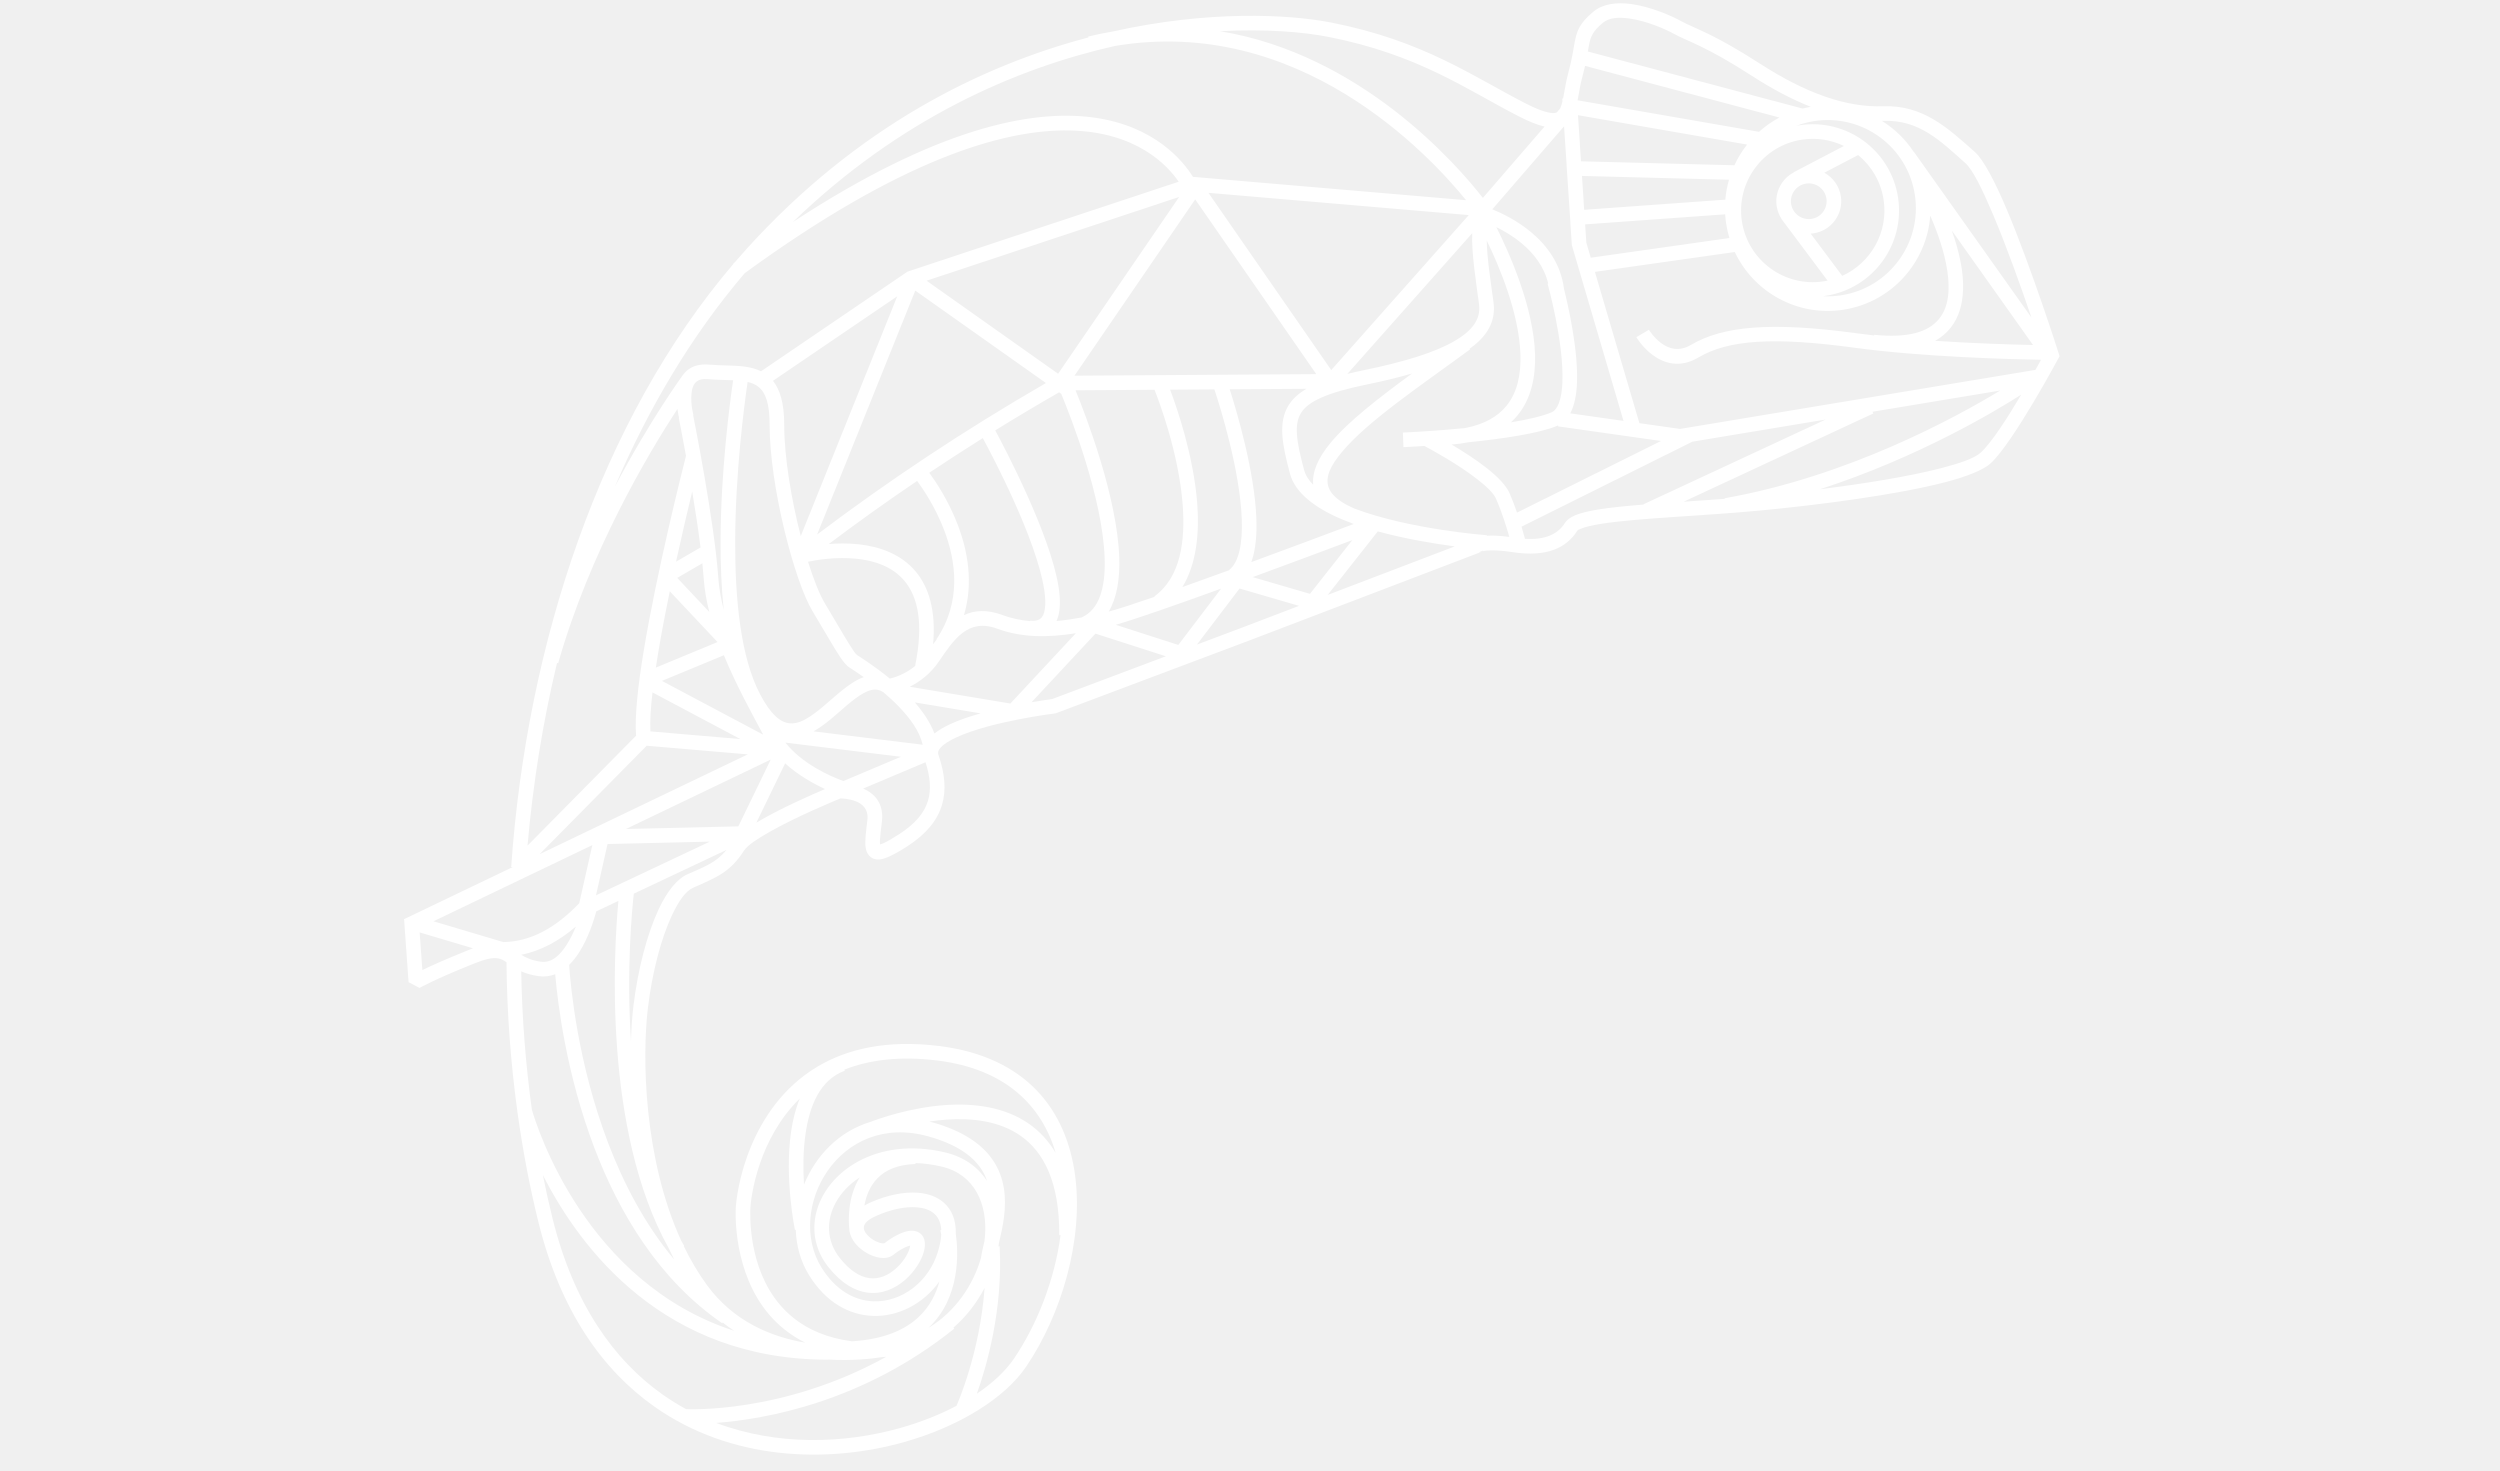
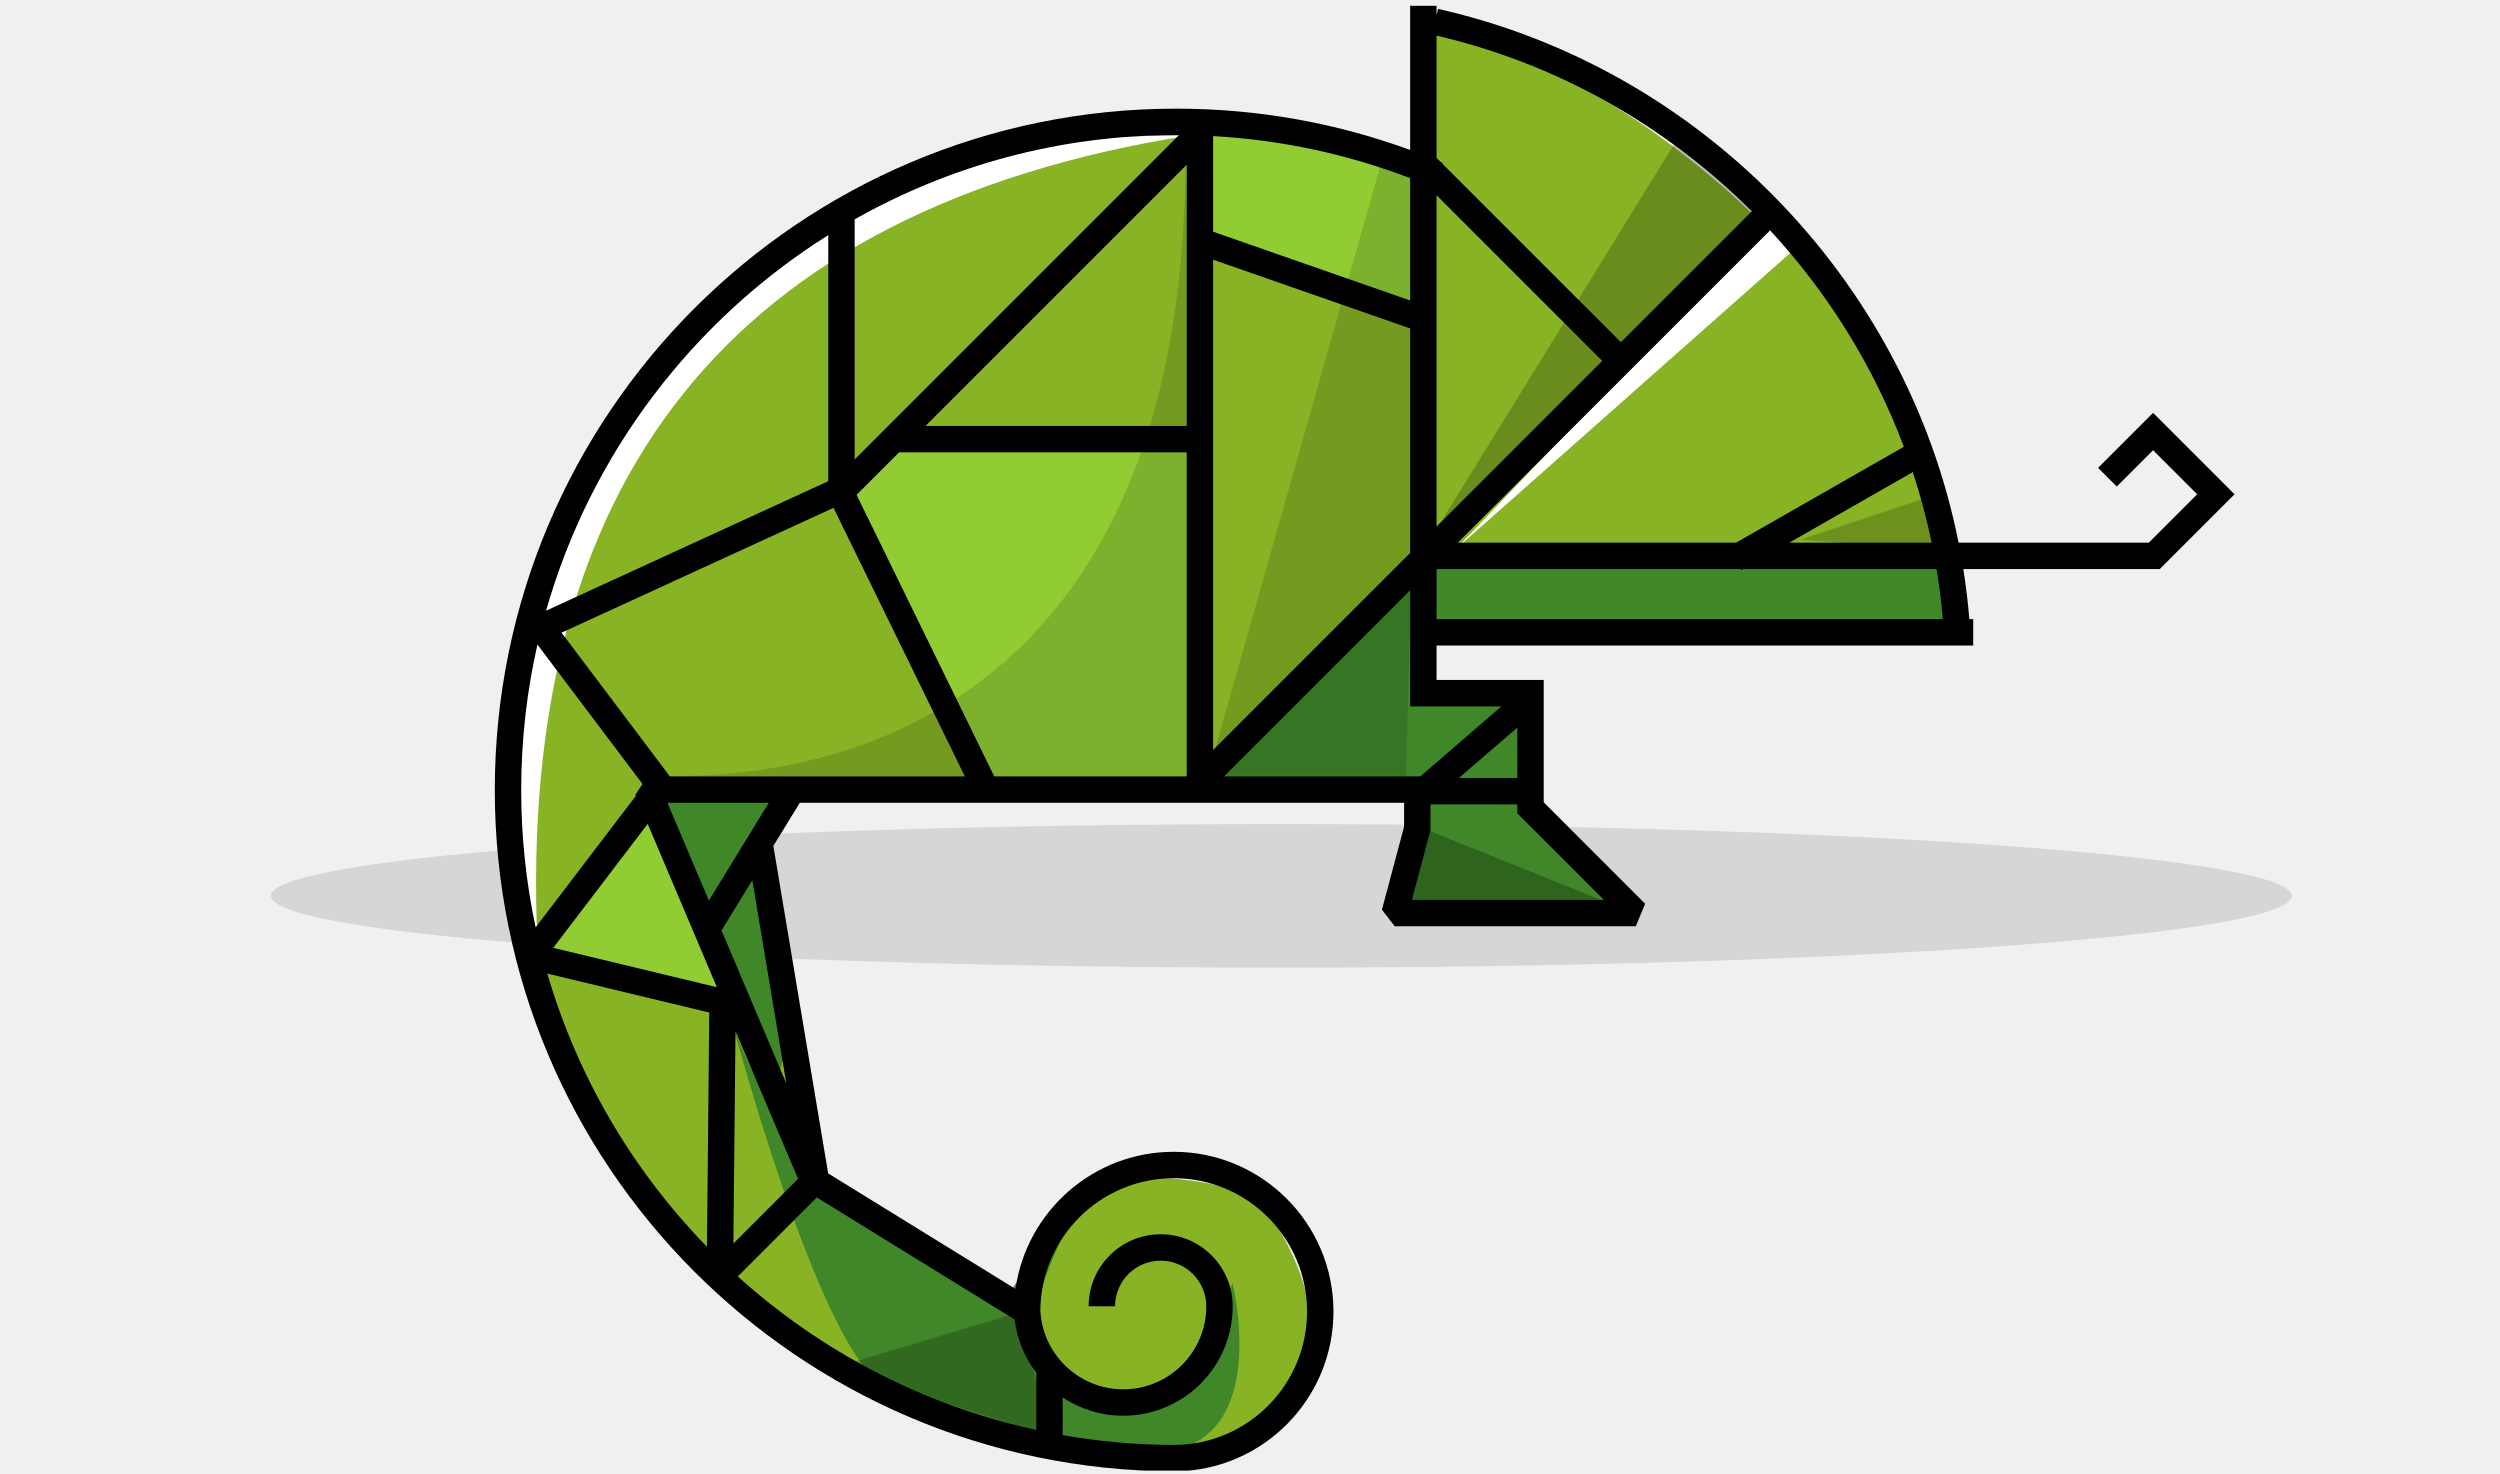
- <svg xmlns="http://www.w3.org/2000/svg" width="170" height="100" viewBox="0 0 170 100" version="1.1" xml:space="preserve" style="clip-rule:evenodd;fill-rule:evenodd;stroke-linejoin:round;stroke-miterlimit:2" id="svg84">
-   <defs id="defs88" />
-   <rect id="retreat-logo" x="0" y="0" width="519.685" height="519.685" style="fill:none" />
+ <svg xmlns="http://www.w3.org/2000/svg" width="100%" height="100%" viewBox="0 0 789 465" version="1.1" xml:space="preserve" style="fill-rule:evenodd;clip-rule:evenodd;stroke-linejoin:round;stroke-miterlimit:2;">
+   <rect id="shiny_emptystate" x="0" y="0.159" width="788.726" height="463.956" style="fill:none;" />
  <clipPath id="_clip1">
-     <rect id="retreat-logo1" x="0" y="0" width="519.685" height="519.685" />
+     <rect x="0" y="0.159" width="788.726" height="463.956" />
  </clipPath>
-   <g clip-path="url(#_clip1)" id="g82" transform="matrix(0.2166336,0,0,0.2166336,27.47403,-6.721845)">
-     <path d="M 0.017,319.592 0,319.556 l 0.014,-0.007 -0.003,-0.052 0.131,-0.009 33.961,-16.283 -0.464,-0.033 c 4.854,-69.851 27.928,-140.331 69.828,-189.39 l -0.071,-0.097 c 0.137,-0.101 0.275,-0.201 0.412,-0.301 1.318,-1.537 2.655,-3.052 4.011,-4.545 34.588,-38.103 73.347,-57.206 107.027,-66.065 l -0.069,-0.284 c 2.603,-0.628 5.175,-1.151 7.715,-1.575 29.993,-6.702 55.161,-5.422 68.464,-2.823 28.933,5.652 44.523,16.918 61.111,25.406 3.04,1.556 5.368,2.479 7.183,2.847 1.131,0.23 1.968,0.267 2.595,-0.035 l 1.039,-1.203 c 0.31,-0.642 0.535,-1.402 0.734,-2.246 l -0.059,-0.9 0.26,-0.017 c 0.503,-2.435 0.888,-5.348 1.713,-8.358 1.125,-4.104 1.473,-6.891 1.884,-9.086 0.727,-3.885 1.592,-6.209 5.95,-9.834 2.963,-2.464 7.353,-3.001 11.936,-2.36 6.142,0.858 12.606,3.724 15.461,5.293 4.543,2.497 9.946,3.786 24.888,13.432 14.375,9.278 27.105,13.764 38.589,13.353 12.527,-0.449 20.212,6.68 28.907,14.421 2.6,2.315 6.192,9.137 9.797,17.635 8.03,18.931 16.686,46.271 16.686,46.271 l -0.064,0.02 0.119,0.064 c 0,0 -14.546,27.222 -21.713,33.717 -2.267,2.055 -7.414,4.119 -14.355,5.917 -15.151,3.925 -39.197,7.079 -58.108,8.864 -18.738,1.768 -38.593,2.365 -49.833,4.177 -2.675,0.431 -4.828,0.916 -6.295,1.533 -0.509,0.213 -0.927,0.346 -1.098,0.617 -3.359,5.326 -9.515,8.4 -20.316,6.72 -6.654,-1.035 -9.445,-0.287 -9.445,-0.287 0,0 0.293,-0.219 0.309,-0.235 0.031,-0.029 0.051,-0.049 0.051,-0.049 l -1.635,0.685 0.818,-0.151 -72.848,27.813 -60.683,22.829 -0.27,0.034 c 0,0 -20.191,2.482 -31.059,7.587 -2.052,0.964 -3.752,1.994 -4.795,3.168 -0.602,0.679 -0.953,1.386 -0.677,2.188 2.033,5.887 2.538,11.105 1.113,15.815 -1.431,4.734 -4.811,9.022 -10.84,12.922 -4.33,2.8 -7.114,4.03 -8.76,4.149 -1.483,0.107 -2.51,-0.385 -3.254,-1.21 -0.573,-0.635 -1.002,-1.578 -1.144,-2.884 -0.194,-1.777 0.149,-4.583 0.594,-8.239 0.424,-3.485 -1.588,-5.145 -3.685,-5.946 -1.937,-0.741 -3.95,-0.861 -4.766,-0.878 -2.308,0.943 -13.962,5.775 -22.414,10.595 -3.68,2.1 -6.766,4.101 -7.868,5.807 -4.367,6.765 -8.504,8.334 -15.95,11.626 -2.427,1.073 -4.607,4.291 -6.665,8.669 -3.451,7.346 -6.184,17.924 -7.527,28.932 -1.887,15.469 -1.348,47.443 10.424,73.157 0.309,0.556 0.623,1.108 0.942,1.654 l -0.128,0.076 c 2.084,4.313 4.498,8.432 7.284,12.245 8.368,11.452 20.205,16.274 30.874,18.075 -2.456,-1.217 -4.637,-2.63 -6.577,-4.182 -14.338,-11.482 -15.401,-30.877 -15.292,-37.21 0.107,-6.285 4.187,-32.481 25.711,-45.272 9.181,-5.456 21.545,-8.518 38.169,-6.457 55.337,6.862 49.372,68.078 27.312,100.647 -6.604,9.75 -20.817,18.737 -38.243,23.656 -24.146,6.816 -54.399,5.875 -78.506,-11.148 C 62.49,461.19 49.12,442.73 42.164,414.577 c -2.707,-10.954 -4.903,-22.49 -6.541,-34.333 -0.056,-0.198 -0.084,-0.301 -0.084,-0.301 l 0.041,-0.01 c -2.105,-15.308 -3.278,-31.123 -3.419,-46.854 -0.86,-0.603 -1.696,-1.116 -2.869,-1.259 -1.618,-0.197 -3.755,0.248 -7.143,1.599 -12.805,5.104 -17.278,7.716 -17.278,7.716 L 1.423,339.32 Z m 42.539,-20.44 65.342,-31.329 -31.728,-2.714 z m 72.547,-29.697 -45.442,21.787 35.278,-0.823 z M 59.105,296.303 9.238,320.212 c 7.46,2.222 21.92,6.527 21.923,6.527 8.675,-0.116 16.534,-4.556 23.84,-12.2 z m 47.838,-179.53 c -16.576,19.407 -30.147,42.223 -40.764,67.036 11.22,-21.261 21.398,-35.124 21.398,-35.124 0.455,-0.628 0.998,-1.189 1.64,-1.661 1.513,-1.114 3.603,-1.796 6.513,-1.544 4.019,0.348 7.966,0.157 11.371,0.649 1.802,0.26 3.466,0.706 4.954,1.442 l 45.978,-31.275 85.126,-28.226 c -6.9,-10.13 -38.802,-42.342 -136.216,28.703 z M 48.026,239.12 c -4.501,18.79 -7.582,38.064 -9.262,57.345 l 34.078,-34.513 c -0.486,-5.836 0.569,-15.607 2.389,-26.611 4.065,-24.584 11.812,-55.474 13.274,-61.223 -1.279,-7.027 -2.263,-11.928 -2.263,-11.928 l 0.085,-0.018 c -0.121,-0.507 -0.339,-1.511 -0.509,-2.774 -9.127,13.982 -27.471,44.742 -37.435,79.824 z M 223.163,45.452 c -31.126,7.017 -67.568,22.849 -101.092,55.26 89.896,-58.868 119.525,-23.924 125.586,-14.134 l 0.091,-0.03 85.625,7.319 C 321.226,78.928 280.615,35.807 223.163,45.452 Z m 134.832,25.31 c -2.072,-0.473 -4.693,-1.48 -8.017,-3.181 -16.268,-8.324 -31.527,-19.445 -59.902,-24.988 -7.713,-1.507 -19.504,-2.545 -33.937,-1.762 44.299,7.263 74.275,41.788 82.503,52.314 z m 152.834,59.933 c -3.218,-9.451 -7.755,-22.204 -12.107,-32.464 -3.249,-7.657 -6.282,-13.915 -8.625,-16.001 -7.782,-6.929 -14.481,-13.665 -25.693,-13.263 -0.167,0.006 -0.335,0.011 -0.503,0.015 3.954,2.458 7.367,5.758 9.956,9.694 l 0.048,-0.034 z M 441.582,64.567 c -5.857,-2.311 -11.988,-5.533 -18.418,-9.683 -14.772,-9.536 -20.119,-10.797 -24.61,-13.266 -2.565,-1.41 -8.369,-3.999 -13.887,-4.771 -3.193,-0.446 -6.305,-0.371 -8.368,1.345 -3.18,2.644 -3.845,4.318 -4.376,7.152 -0.107,0.574 -0.211,1.188 -0.325,1.852 l 67.4,17.91 c 0.846,-0.213 1.708,-0.393 2.584,-0.539 z M 370.726,51.71 c -0.212,0.944 -0.464,1.969 -0.771,3.089 -0.754,2.751 -1.134,5.421 -1.579,7.71 l 56.947,9.896 c 1.924,-1.736 4.066,-3.248 6.391,-4.489 z M 144.127,278.547 c 3.502,1.554 6.584,4.591 5.867,10.482 -0.277,2.281 -0.531,4.198 -0.603,5.699 -0.023,0.462 0.007,0.983 0.04,1.367 0.319,-0.096 0.737,-0.237 1.121,-0.414 1.272,-0.584 2.897,-1.536 4.964,-2.873 4.902,-3.17 7.777,-6.55 8.941,-10.398 1.1,-3.637 0.674,-7.633 -0.766,-12.116 z m 22.365,-17.273 c 1.277,-1.021 2.896,-1.982 4.763,-2.859 2.805,-1.317 6.202,-2.471 9.729,-3.462 l -20.655,-3.447 c 2.651,3.035 4.877,6.352 6.163,9.768 z m 30.483,-9.82 c 3.26,-0.557 5.665,-0.887 6.447,-0.99 L 239.13,237.03 c -8.091,-2.603 -22.094,-7.109 -22.094,-7.109 z m 51.915,-18.096 14.701,-5.53 17.345,-6.622 -18.668,-5.447 z m 41.045,-15.588 39.888,-15.229 c -6.56,-0.873 -15.553,-2.354 -24.163,-4.712 z m 49.96,-18.579 c 1.528,-0.101 3.774,-0.059 7.047,0.369 -0.82,-2.909 -2.249,-7.535 -4.125,-11.888 -0.828,-1.92 -3.168,-4.061 -5.933,-6.219 -6.002,-4.685 -14.132,-9.133 -16.59,-10.441 -3.197,0.214 -5.566,0.334 -6.582,0.373 l -0.175,-4.582 c 2.109,-0.081 10.267,-0.496 19.413,-1.389 6.09,-1.151 10.312,-3.587 13.07,-6.964 3.501,-4.287 4.604,-9.991 4.414,-16.101 -0.395,-12.76 -6.421,-27.264 -10.58,-35.838 0.1,5.899 1.312,13.205 2.135,19.482 0.679,5.179 -1.354,9.633 -6.114,13.455 -0.445,0.357 -0.916,0.709 -1.414,1.056 l 0.148,0.201 c -15.31,11.262 -32.081,22.446 -40.208,32.202 -3.45,4.142 -5.411,7.854 -4.136,11.224 0.614,1.625 1.982,3.086 4.12,4.47 1.111,0.719 2.414,1.404 3.923,2.057 17.353,6.59 41.599,8.379 41.599,8.379 z m 11.964,0.971 c 6.374,0.393 10.32,-1.46 12.545,-4.988 0.543,-0.86 1.586,-1.721 3.201,-2.4 1.714,-0.719 4.217,-1.329 7.341,-1.832 3.843,-0.619 8.686,-1.099 14.145,-1.532 l -0.041,-0.089 57.172,-26.597 -41.81,6.947 -53.632,26.675 c 0.477,1.585 0.841,2.913 1.079,3.816 z m 49.797,-11.648 c 4.181,-0.282 8.519,-0.573 12.894,-0.903 l -0.032,-0.179 c 38.781,-6.865 72.524,-25.333 86.503,-33.814 l -40.061,6.657 0.249,0.535 z m 42.823,-3.918 c 13.825,-1.735 27.903,-3.994 37.988,-6.607 5.967,-1.545 10.477,-3.108 12.425,-4.875 3.386,-3.068 8.456,-10.969 12.737,-18.208 -8.04,5.136 -32.271,19.699 -63.15,29.69 z m 67.613,-37.466 c 0.661,-1.183 1.251,-2.254 1.752,-3.169 -9.91,-0.171 -37.24,-0.89 -58.44,-3.77 -25.48,-3.461 -39.685,-2.528 -49.1,3.044 -5.886,3.484 -10.846,1.807 -14.333,-0.75 -3.27,-2.399 -5.154,-5.619 -5.154,-5.619 l 3.953,-2.324 c 0,0 1.437,2.429 3.913,4.244 2.26,1.657 5.472,2.759 9.285,0.502 9.987,-5.91 25.027,-7.312 52.053,-3.641 1.765,0.24 3.573,0.464 5.41,0.675 l 0.021,-0.202 c 10.623,1.083 16.902,-0.865 20.242,-4.82 3.282,-3.886 3.579,-9.496 2.737,-15.208 -0.917,-6.214 -3.257,-12.571 -5.366,-17.372 -1.059,14.651 -12.101,27.181 -27.229,29.527 -14.458,2.242 -28.177,-5.511 -34.118,-18.112 l -43.905,6.233 13.959,47.486 12.766,1.812 z M 71.238,357.79 c 0.118,-4.215 0.398,-7.96 0.777,-11.066 1.408,-11.542 4.31,-22.624 7.929,-30.326 2.656,-5.654 5.826,-9.528 8.961,-10.914 5.539,-2.449 9.055,-3.677 12.333,-7.681 -7.776,3.669 -20.043,9.456 -29.113,13.736 -0.547,4.925 -2.359,23.797 -0.887,46.251 z m 39.355,-68.52 c 0.553,-0.336 1.125,-0.672 1.712,-1.007 6.609,-3.77 15.129,-7.549 19.845,-9.557 -3.797,-1.762 -8.499,-4.407 -12.527,-8.063 z m -6.953,159.499 c -1.23,-0.805 -2.439,-1.677 -3.621,-2.62 l -0.156,0.227 C 79.917,432.678 67.439,411.601 59.694,391.204 50.984,368.263 48.262,346.225 47.452,336.829 c -1.586,0.626 -3.309,0.871 -5.161,0.613 -2.299,-0.321 -4.064,-0.872 -5.506,-1.52 0.248,14.579 1.387,29.2 3.336,43.379 1.617,5.603 16.902,54.328 63.519,69.468 z M 84.805,426.388 c -0.611,-1.188 -1.196,-2.392 -1.758,-3.609 -20.635,-37.103 -17.19,-93.395 -15.754,-108.961 -4.191,1.977 -6.942,3.275 -6.942,3.275 -0.646,2.418 -2.429,8.329 -5.501,13.061 -0.9,1.386 -1.91,2.661 -3.026,3.747 0.466,6.904 2.691,30.741 12.158,55.675 4.815,12.684 11.504,25.666 20.823,36.812 z M 43.577,399.857 c 0.926,4.625 1.939,9.171 3.039,13.62 6.63,26.835 19.27,44.497 34.566,55.298 2.397,1.692 4.858,3.216 7.37,4.581 v -0.012 c 0,0 30.131,1.683 62.827,-16.432 -0.407,0.041 -0.816,0.075 -1.229,0.103 -3.221,0.501 -9.507,1.22 -17.058,0.77 v 0.039 C 81.56,457.864 55.304,422.945 43.577,399.857 Z m 54.413,77.816 c 19.18,7.248 40.206,6.551 57.808,1.582 6.403,-1.807 12.358,-4.175 17.598,-6.938 0.315,-0.7 7.336,-16.49 8.841,-37.022 -2.411,4.624 -5.693,8.93 -9.766,12.473 l 0.249,0.309 c -28.777,23.142 -59.51,28.452 -74.73,29.596 z m 81.823,-9.175 c 5.007,-3.371 9.016,-7.129 11.676,-11.056 7.234,-10.682 12.752,-24.731 14.585,-38.705 l -0.405,-0.003 c 0.107,-16.563 -4.844,-26.075 -12.103,-31.167 -6.771,-4.749 -15.397,-5.639 -23.29,-5.093 -1.841,0.128 -3.645,0.335 -5.381,0.596 0.332,0.084 0.665,0.174 1,0.268 9.853,2.77 15.597,7.009 18.856,11.726 3.883,5.62 4.312,12.018 3.588,17.916 -0.362,2.951 -1.02,5.76 -1.603,8.231 -0.045,0.348 -0.095,0.697 -0.15,1.047 l 0.373,-0.02 c 1.072,19.796 -4.036,37.519 -7.146,46.26 z m 24.756,-75.53 c -4.353,-14.788 -15.647,-26.383 -37.159,-29.051 -11.945,-1.481 -21.518,-0.166 -29.172,2.864 l 0.123,0.338 c -7.877,2.883 -11.065,11.115 -12.324,19.785 -0.791,5.443 -0.789,11.099 -0.492,15.97 3.646,-9.031 10.967,-16.735 20.915,-19.708 2.648,-1.013 12.432,-4.5 23.499,-5.267 8.906,-0.616 18.601,0.556 26.24,5.914 3.204,2.247 6.073,5.233 8.37,9.155 z m -80.358,-17.099 c -12.784,12.482 -15.449,30.436 -15.532,35.304 -0.097,5.698 0.674,23.222 13.574,33.552 4.491,3.596 10.454,6.29 18.34,7.334 9.993,-0.621 16.61,-3.563 20.92,-7.602 3.519,-3.299 5.484,-7.283 6.531,-11.174 -4.979,6.976 -12.925,11.118 -20.97,10.799 -7.196,-0.285 -14.548,-4.083 -19.931,-12.765 -2.677,-4.317 -4.018,-9.248 -4.179,-14.286 l -0.271,0.055 c 0,0 -3.329,-16.157 -1.195,-30.841 0.529,-3.636 1.4,-7.17 2.713,-10.376 z M 4.908,323.708 c 0.345,4.84 0.843,11.817 0.843,11.817 2.741,-1.333 7.42,-3.465 14.7,-6.366 0.416,-0.166 0.818,-0.32 1.208,-0.463 z m 95.489,-87.001 -19.441,8.05 31.789,16.886 c -3.698,-6.9 -8.516,-15.622 -12.348,-24.936 z m -6.754,-28.864 -7.884,4.583 10.054,10.688 c -0.891,-3.543 -1.512,-7.086 -1.755,-10.567 -0.103,-1.47 -0.243,-3.048 -0.415,-4.704 z m -8.263,-0.501 7.691,-4.471 c -0.706,-5.634 -1.651,-11.784 -2.613,-17.558 -1.422,5.881 -3.245,13.633 -5.078,22.029 z m -6.338,33.243 19.367,-8.019 -14.998,-15.943 c -1.348,6.55 -2.622,13.213 -3.656,19.467 -0.252,1.526 -0.491,3.027 -0.713,4.495 z m -1.702,20.022 28.223,2.414 -27.571,-14.646 c -0.558,4.861 -0.822,9.071 -0.652,12.232 z m -23.391,61.251 c -5.409,4.632 -11.117,7.666 -17.149,8.876 1.438,0.907 3.271,1.767 6.125,2.166 3.518,0.491 6.083,-2.169 8.079,-5.243 1.199,-1.848 2.176,-3.897 2.945,-5.799 z m 42.026,-26.643 -32.093,0.749 -3.624,16.103 z m 19.83,-144.648 c 2.144,2.675 3.537,6.912 3.534,13.784 -0.005,10.204 2.256,23.545 5.191,34.947 l 30.284,-75.266 z m 11.012,56.79 c 1.777,5.673 3.641,10.341 5.312,13.109 3.295,5.458 5.86,9.989 7.765,13.002 1.034,1.637 1.75,2.783 2.323,3.179 0.767,0.529 5.274,3.297 10.257,7.378 1.067,-0.229 4.638,-1.166 8.081,-4.039 l -0.113,-0.023 c 2.707,-13.291 0.861,-21.571 -3.365,-26.609 -3.837,-4.574 -9.536,-6.348 -14.949,-6.924 -6.573,-0.699 -12.797,0.39 -15.311,0.927 z m 17.483,36.207 c -2.433,-1.717 -4.238,-2.832 -4.689,-3.143 -0.668,-0.462 -1.585,-1.482 -2.653,-3.06 -1.988,-2.936 -4.872,-8.092 -8.755,-14.525 -5.624,-9.317 -13.459,-39.243 -13.45,-58.487 0.003,-6.506 -1.178,-10.047 -3.523,-11.908 -0.974,-0.773 -2.117,-1.234 -3.377,-1.524 -1.121,7.667 -3.855,28.554 -3.908,50.187 -0.044,17.868 1.686,36.267 7.856,47.917 3.247,6.13 6.189,8.785 9.308,9.056 2.242,0.195 4.415,-0.861 6.591,-2.317 2.576,-1.724 5.108,-4.049 7.609,-6.198 2.435,-2.091 4.849,-4.018 7.221,-5.227 0.59,-0.301 1.181,-0.56 1.77,-0.771 z m -41.004,-93.173 c -2.519,-0.124 -5.224,-0.105 -7.962,-0.342 -1.505,-0.131 -2.615,0.091 -3.398,0.668 -0.264,0.194 -0.487,0.42 -0.676,0.672 l 0.013,0.01 c 0,0 -0.086,0.117 -0.251,0.347 -0.499,0.85 -0.698,1.911 -0.797,2.958 -0.308,3.257 0.616,6.62 0.616,6.62 l -0.09,0.025 c 0.317,1.587 6.671,33.578 7.882,50.878 0.235,3.358 0.839,6.774 1.708,10.187 -0.718,-6.899 -1,-14.149 -0.982,-21.321 0.053,-21.766 2.784,-42.786 3.937,-50.702 z m 140.012,-57.539 -79.285,26.289 41.289,29.201 z m 90.905,5.69 -81.714,-6.985 38.547,55.635 z m 24.934,21.473 c -1.298,-5.421 -4.642,-9.533 -8.295,-12.581 -2.692,-2.246 -5.561,-3.926 -7.982,-5.119 4.278,8.527 11.696,25.304 12.148,39.892 0.226,7.285 -1.272,14.033 -5.446,19.144 -0.641,0.785 -1.346,1.533 -2.12,2.24 5.147,-0.839 9.721,-1.868 12.703,-3.115 1.102,-0.46 1.794,-1.503 2.312,-2.827 0.692,-1.769 1.02,-4.009 1.13,-6.492 0.558,-12.617 -4.647,-31.087 -4.647,-31.087 z m 4.982,-49.336 c -6.597,7.63 -22.524,26.051 -22.524,26.051 3.076,1.252 7.839,3.556 12.185,7.183 4.923,4.108 9.288,9.883 10.297,17.644 l -0.011,0.002 c 1.445,5.79 4.553,19.619 4.102,29.8 -0.164,3.71 -0.814,6.966 -2.059,9.317 -0.017,0.032 -0.034,0.065 -0.052,0.097 l 16.717,2.373 L 366.573,108 Z m 147.2,68.647 -25.487,-35.93 c 1.167,3.285 2.211,6.849 2.859,10.411 1.665,9.146 0.606,18.193 -6.536,23.22 -0.493,0.347 -1.017,0.675 -1.573,0.984 12.341,0.823 23.904,1.171 30.737,1.315 z m -65.981,-15.322 c 1.897,0.104 3.834,0.014 5.786,-0.289 15.088,-2.34 25.438,-16.489 23.098,-31.577 -2.34,-15.089 -16.49,-25.439 -31.578,-23.099 -1.952,0.303 -3.825,0.804 -5.601,1.478 0.327,-0.063 0.656,-0.12 0.987,-0.171 14.77,-2.291 28.621,7.841 30.912,22.611 2.29,14.769 -7.841,28.62 -22.611,30.911 -0.332,0.051 -0.662,0.097 -0.993,0.136 z m -23.771,-47.595 -53.081,-9.224 0.948,14.477 48.152,1.24 c 1.069,-2.317 2.407,-4.497 3.981,-6.493 z M 119.709,264.133 c 5.318,6.696 13.901,10.488 18.196,12.062 l 18.058,-7.618 z m 8.829,-3.538 34.26,4.199 c -0.943,-4.257 -4.005,-8.362 -7.482,-11.967 -1.566,-1.625 -3.23,-3.145 -4.866,-4.527 -0.532,-0.351 -1.066,-0.587 -1.61,-0.71 -1.517,-0.346 -3.032,0.171 -4.587,1.02 -3.373,1.844 -6.795,5.263 -10.309,8.167 -1.775,1.467 -3.582,2.795 -5.406,3.818 z m 30.208,-14.002 31.58,5.27 20.558,-22.066 c -8.737,1.382 -16.905,1.446 -24.683,-1.426 -9.25,-3.416 -13.677,3.506 -18.339,10.326 -2.745,4.016 -6.207,6.446 -9.116,7.896 z m 64.645,-19.444 19.653,6.323 13.438,-17.679 c -13.973,5.063 -27.002,9.632 -33.091,11.356 z m 42.993,-14.966 17.98,5.246 13.299,-16.864 c -7.625,2.863 -19.285,7.219 -31.279,11.618 z m 62.45,-41.614 c 3.406,2.025 7.467,4.611 10.872,7.269 3.493,2.726 6.277,5.593 7.322,8.018 0.875,2.03 1.657,4.115 2.332,6.075 l 45.2,-22.481 -32.326,-4.589 0.045,-0.312 c -0.117,0.055 -0.235,0.108 -0.355,0.159 -5.788,2.418 -17.359,4.08 -27.777,5.143 -1.65,0.328 -3.419,0.57 -5.313,0.718 z m -12.429,-22.3 c -4.201,1.224 -8.907,2.363 -14.101,3.431 -6.244,1.283 -10.967,2.612 -14.458,4.178 -3.085,1.384 -5.133,2.902 -6.314,4.825 -1.148,1.868 -1.433,4.082 -1.246,6.756 0.218,3.098 1.074,6.741 2.244,11.098 0.456,1.697 1.46,3.226 2.847,4.631 -0.393,-4.032 1.586,-8.517 5.501,-13.216 5.579,-6.698 15.121,-14.085 25.527,-21.703 z m -19.31,46.831 c -0.914,-0.34 -1.81,-0.693 -2.685,-1.059 -8.361,-3.496 -14.702,-8.311 -16.309,-14.294 -1.261,-4.696 -2.155,-8.628 -2.389,-11.967 -0.265,-3.763 0.296,-6.848 1.912,-9.477 1.206,-1.963 3.021,-3.696 5.645,-5.23 -5.865,0.037 -14.598,0.094 -24.091,0.155 2.327,7.284 7.818,25.868 8.364,40.561 0.188,5.048 -0.214,9.655 -1.439,13.27 -0.047,0.138 -0.095,0.274 -0.144,0.409 12.685,-4.661 24.884,-9.232 32.135,-11.962 -0.341,-0.133 -0.673,-0.269 -0.999,-0.406 z m -0.982,-46.709 c 1.63,-0.403 3.384,-0.796 5.268,-1.184 12.592,-2.588 22.193,-5.522 28.459,-9.186 5.427,-3.173 8.21,-6.793 7.602,-11.432 -0.956,-7.296 -2.381,-15.937 -2.153,-22.351 z m 76.393,-36.47 43.523,-6.178 c -0.432,-1.429 -0.77,-2.906 -1.005,-4.423 -0.157,-1.011 -0.265,-2.018 -0.325,-3.019 l -43.958,3.161 0.375,5.732 z m -2.761,-25.664 0.696,10.629 44.307,-3.186 c 0.178,-2.14 0.568,-4.233 1.153,-6.255 z M 164.61,447.839 c 8.39,-5.017 14.081,-13.429 16.514,-22.046 0.184,-1.433 0.599,-3.177 1.06,-5.132 0.066,-0.508 0.12,-1.015 0.163,-1.52 0.851,-10.116 -3.184,-19.44 -13.493,-21.9 -2.896,-0.691 -5.675,-1.054 -8.314,-1.132 l 0.009,0.297 c -5.69,0.17 -9.458,1.933 -11.903,4.431 -2.496,2.548 -3.642,5.778 -4.139,8.616 0.593,-0.351 1.252,-0.69 1.983,-1.014 5.082,-2.252 10.391,-3.362 14.828,-3.014 3.288,0.258 6.125,1.313 8.2,3.176 2.319,2.083 3.8,5.256 3.679,9.74 0.77,5.468 1.637,19.915 -8.548,29.462 -0.013,0.012 -0.026,0.024 -0.039,0.036 z m -21.592,-47.208 c -3.263,2.107 -5.805,4.813 -7.47,7.823 -3.062,5.54 -3.025,12.085 1.237,17.444 3.179,3.997 6.27,5.9 9.177,6.313 3.21,0.456 6.072,-0.947 8.283,-2.866 2.304,-2 3.942,-4.583 4.478,-6.542 0.07,-0.258 0.116,-0.54 0.145,-0.781 -0.249,0.05 -0.532,0.117 -0.753,0.198 -1.511,0.555 -3.217,1.633 -4.449,2.643 -0.786,0.644 -1.837,1.021 -3.076,1.048 -1.31,0.028 -2.891,-0.352 -4.434,-1.094 -2.031,-0.976 -3.992,-2.568 -5.17,-4.41 -0.788,-1.232 -1.239,-2.575 -1.254,-3.946 -0.17,-1.747 -0.655,-9.497 3.286,-15.83 z m 25.614,16.508 c -0.117,-2.258 -0.867,-3.948 -2.179,-5.126 -1.38,-1.24 -3.306,-1.844 -5.494,-2.016 -3.777,-0.296 -8.284,0.718 -12.611,2.635 -2.577,1.142 -3.878,2.248 -4.02,3.564 -0.088,0.811 0.337,1.57 0.897,2.256 0.762,0.931 1.831,1.71 2.917,2.232 0.714,0.342 1.432,0.578 2.074,0.633 0.2,0.016 0.522,-0.025 0.584,-0.034 2.044,-1.665 5.084,-3.393 7.339,-3.824 1.977,-0.378 3.54,0.153 4.462,1.287 0.754,0.926 1.281,2.577 0.546,5.266 -0.716,2.617 -2.819,6.125 -5.896,8.796 -3.171,2.752 -7.331,4.598 -11.934,3.944 -3.79,-0.539 -7.976,-2.789 -12.121,-8 -4.14,-5.205 -5.214,-11.275 -3.823,-17.012 3.092,-12.753 18.854,-24.136 40.545,-18.96 5.947,1.419 10.281,4.641 13.102,8.944 -0.475,-1.387 -1.14,-2.747 -2.042,-4.053 -2.804,-4.058 -7.848,-7.535 -16.324,-9.918 -28.275,-7.951 -44.939,22.883 -33.614,41.148 4.406,7.105 10.326,10.365 16.216,10.599 8.845,0.35 17.449,-6 20.338,-15.587 0.601,-1.996 0.939,-3.759 1.03,-5.3 -0.149,-0.897 -0.273,-1.407 -0.273,-1.407 z M 286.35,148.467 C 277.404,135.555 248.345,93.613 248.345,93.613 l -37.895,55.342 z m -84.855,2.792 c -11.896,-8.413 -41.02,-29.01 -41.02,-29.01 l -30.804,76.557 c 22.001,-16.62 45.827,-32.515 71.824,-47.547 z m -68.18,50.543 c 2.787,-0.224 6.002,-0.282 9.298,0.068 6.539,0.696 13.343,3.011 17.977,8.537 3.985,4.751 6.453,11.97 5.482,22.855 0.371,-0.511 0.745,-1.013 1.124,-1.505 l -0.081,-0.055 c 7.972,-11.839 6.14,-24.57 2.402,-34.336 -2.748,-7.18 -6.547,-12.796 -8.46,-15.379 -9.565,6.478 -18.805,13.087 -27.742,19.815 z m 42.44,22.31 c 3.311,-1.551 7.197,-1.83 12.034,-0.043 2.841,1.049 5.737,1.657 8.699,1.927 l 0.012,-0.133 c 1.334,0.126 2.372,-0.017 3.128,-0.543 0.857,-0.595 1.265,-1.63 1.488,-2.905 0.307,-1.756 0.2,-3.913 -0.175,-6.337 -2.445,-15.833 -16.263,-41.983 -19.265,-47.53 -5.713,3.582 -11.315,7.209 -16.811,10.878 2.125,2.894 6.065,8.804 8.935,16.301 3.141,8.205 4.98,18.268 1.955,28.385 z m 29.047,1.852 c 2.603,-0.224 5.26,-0.621 7.976,-1.131 l -0.015,-0.035 c 2.783,-1.253 4.574,-3.574 5.678,-6.552 1.238,-3.342 1.628,-7.467 1.481,-11.988 -0.61,-18.799 -10.536,-44.134 -13.628,-51.605 -0.141,-0.1 -0.366,-0.259 -0.668,-0.473 -6.837,3.918 -13.516,7.901 -20.052,11.941 2.786,5.162 17.342,32.698 19.9,49.257 0.563,3.644 0.543,6.807 -0.157,9.199 -0.144,0.49 -0.316,0.953 -0.515,1.387 z m 39.509,-10.654 c 4.684,-1.665 9.7,-3.476 14.767,-5.323 l -0.049,-0.06 c 1.605,-1.309 2.573,-3.389 3.182,-5.912 0.698,-2.893 0.887,-6.341 0.749,-10.056 -0.569,-15.3 -6.693,-34.947 -8.589,-40.7 -4.615,0.029 -9.324,0.06 -13.897,0.089 2.111,5.592 7.342,20.675 8.497,35.599 0.748,9.671 -0.282,19.232 -4.66,26.363 z m -23.104,7.683 c 2.86,-0.743 8.012,-2.424 14.406,-4.631 l -0.09,-0.123 c 8.284,-6.028 9.763,-17.473 8.876,-28.938 -1.261,-16.29 -7.573,-32.775 -8.828,-35.921 -10.459,0.067 -19.711,0.126 -24.783,0.159 3.442,8.443 13.105,33.705 13.718,52.571 0.217,6.683 -0.756,12.571 -3.299,16.883 z M 451.974,76.853 c -3.971,-1.924 -8.545,-2.702 -13.231,-1.976 -12.269,1.903 -20.685,13.409 -18.782,25.677 1.903,12.269 13.408,20.685 25.677,18.782 0.405,-0.063 0.806,-0.136 1.203,-0.219 l -14.499,-19.391 0.025,-0.018 c -0.749,-1.163 -1.272,-2.497 -1.497,-3.95 -0.688,-4.432 1.598,-8.645 5.37,-10.606 l -0.03,-0.058 z m -0.53,40.762 c 8.991,-4.054 14.56,-13.74 12.976,-23.956 -0.885,-5.702 -3.844,-10.573 -7.99,-13.961 l -10.617,5.55 c 2.69,1.468 4.691,4.127 5.196,7.386 0.862,5.558 -2.95,10.77 -8.508,11.632 -0.322,0.05 -0.642,0.084 -0.961,0.103 z M 440.081,88.658 c -3.057,0.474 -5.154,3.34 -4.68,6.397 0.474,3.057 3.341,5.153 6.397,4.679 3.057,-0.474 5.154,-3.34 4.68,-6.397 -0.474,-3.056 -3.341,-5.153 -6.397,-4.679 z" style="fill:#ffffff" id="path80" />
+   <g clip-path="url(#_clip1)">
+     <rect id="retreat-logo" x="0" y="364.116" width="519.685" height="519.685" style="fill:none;" />
+     <ellipse cx="404.379" cy="282.738" rx="318.868" ry="22.646" style="fill-opacity:0.11;" />
+     <path d="M617.353,199.941l-169.219,-0l0,19.365l35.443,-0l0,34.156l30.2,31.759l-40.971,4.158l-32.358,-1.672l4.638,-38.001l-197.142,0l-10.42,19.374l20.081,103.748l61.05,38.036c0,-0 20.187,-38.358 31.405,-39.165c11.219,-0.808 42.433,-0.272 50.25,10.965c7.817,11.237 20.418,36.496 8.509,52.701c-11.908,16.205 -34.001,28.744 -60.32,24.78c-26.319,-3.965 -58.607,-16.861 -82.558,-27.434c-23.952,-10.574 -62.676,-45.593 -77.099,-69.789c-14.423,-24.195 -60.035,-169.972 26.356,-257.952c56.235,-57.271 114.334,-63.395 114.334,-63.395c38.952,-3.845 78.57,0.505 118.602,9.981l0,-42.101c0,-0 38.366,1.489 91.986,46.382c55.501,46.466 71.15,100.666 68.575,102.084l8.658,42.02Z" style="fill:#87b324;" />
+     <path d="M376.74,139.276l-90.855,-2.235l-22.4,21.366l44.018,88.342l73.622,5.096l-4.385,-112.569Z" style="fill:#91cc33;" />
+     <path d="M448.65,51.556l-67.525,-14.088l0,39.627l68.087,25.198l-0.562,-50.737Z" style="fill:#91cc33;" />
+     <path d="M218.136,283.554l-12.349,-31.709l-35.227,50.462l64.514,15.583l-16.938,-34.336Z" style="fill:#91cc33;" />
+     <path d="M375.201,42.773c-145.396,23.188 -211.958,109.667 -205.596,254.692c0,0 -23.062,-84.16 18.071,-148.894c41.134,-64.735 80.434,-88.489 108.882,-97.442c28.449,-8.952 78.643,-8.356 78.643,-8.356" style="fill:#fff;" />
+     <path d="M374.089,50.085c0,143.081 -76.6,194.847 -162.098,194.847l169.134,2.124l-7.036,-196.971Z" style="fill-opacity:0.14;" />
+     <path d="M559.319,68.79l8.848,8.24l-108.942,96.463l100.094,-104.703Z" style="fill:#fff;" />
+     <path d="M610.718,156.163l-42.551,14.18l42.363,3.15l0.188,-17.33Z" style="fill-opacity:0.19;" />
+     <path d="M530.585,41.919l-77.071,124.884l105.805,-99.329l-28.734,-25.555Z" style="fill-opacity:0.22;" />
+     <path d="M388.998,405.008c0,-0 13.172,53.001 -25.423,53.399c-46.822,0.482 -65.214,-8.059 -85.538,-21.743c-20.323,-13.683 -46.741,-113.248 -46.741,-113.248c13.494,38.779 45.217,68.348 86.399,85.991c0,0 8.954,-13.91 17.063,-22.37c8.11,-8.46 -12,23.677 -7.161,33.691c4.84,10.014 5.871,21.728 24.587,19.278c18.716,-2.449 22.274,-3.347 25.403,-9.858c3.129,-6.512 11.411,-25.14 11.411,-25.14Z" style="fill:#40872a;" />
+     <path d="M322.305,413.932l-58.82,17.65l67.281,21.476l-8.461,-39.126Z" style="fill-opacity:0.22;" />
+     <path d="M245.927,249.706l-39.504,0l9.115,31.095l29.335,61.569l4.083,-14.406l-9.5,-59.617l6.471,-18.641Z" style="fill:#40872a;" />
+     <rect x="452.925" y="174.787" width="160.459" height="22.024" style="fill:#40872a;" />
+     <path d="M446.631,181.687l-65.506,68.019l64.884,0l-5.871,38.432l72.347,0.832l-30.48,-39.264l0.947,-34.6l-30.027,0.499l-6.294,-33.918Z" style="fill:#40872a;" />
+     <path d="M449.212,261.456l58.178,23.412l-64.778,-0l6.6,-23.412Z" style="fill-opacity:0.26;" />
+     <path d="M370.415,464.355c-118.324,-0.419 -214.257,-96.611 -214.257,-215.032c-0,-118.68 96.353,-215.033 215.033,-215.033c25.943,-0 50.818,4.604 73.854,13.039l0,-45.502l8.334,-0l-0,3.026l0.462,-2.051c82.442,18.573 147.669,85.155 164.292,168.464l60.028,-0c-0,-0 15.268,-15.269 15.268,-15.269l-13.917,-13.916l-11.464,11.464l-5.893,-5.892l17.357,-17.357l25.702,25.701l-23.601,23.602l-61.989,-0c0.825,5.208 1.461,10.476 1.901,15.796l1.216,-0l-0,8.333c-0,0 -142.958,0 -169.362,0c-0,0 -0,10.868 -0,10.868l33.82,0l0,38.617l32.004,32.004l-2.946,7.113l-76.089,0l-4.026,-5.24l6.988,-26.192c-0,-0 -0,-7.529 -0,-7.529l-190.722,-0l-8.337,13.598l17.295,103.361l59.128,36.465c3.471,-24.454 24.515,-43.285 49.921,-43.285c27.83,-0 50.424,22.594 50.424,50.424c0,27.571 -22.175,50.003 -49.648,50.418l0,0.006c-0.174,0 -0.348,-0 -0.523,-0c-0.084,-0 -0.168,0 -0.253,0l0,-0.001Zm74.63,-408.127c-19.484,-7.466 -40.384,-12.064 -62.179,-13.28l-0,30.185l62.179,21.694l0,-38.599Zm-72.945,-13.603c-0.303,-0.001 -0.606,-0.002 -0.909,-0.002c-36.86,0 -71.479,9.669 -101.458,26.607l0,75.762l102.367,-102.367Zm-110.7,31.575c-42.717,26.854 -74.936,68.9 -89.054,118.535l89.054,-40.87l-0,-77.665Zm-91.787,129.231c-3.352,14.762 -5.122,30.122 -5.122,45.892c0,14.866 1.573,29.368 4.561,43.349l31.622,-41.496l-0.148,-0.349l2.254,-3.402l-33.167,-43.994Zm3.122,103.829c9.589,32.856 27.124,62.338 50.381,86.222l0.726,-73.927l-51.107,-12.295Zm60.112,95.588c26.21,23.637 58.494,40.664 94.215,48.445l-0,-18.062c-3.66,-4.78 -6.099,-10.543 -6.851,-16.821l-62.426,-38.5l-24.938,24.938Zm102.548,50.081c11.458,2.004 23.24,3.063 35.262,3.093c23.119,-0.13 41.849,-18.94 41.849,-42.09c0,-23.23 -18.86,-42.091 -42.091,-42.091c-23.088,0 -41.859,18.63 -42.088,41.665c0.648,13.887 12.128,24.964 26.175,24.964c14.462,-0 26.204,-11.742 26.204,-26.204c-0,-7.946 -6.452,-14.397 -14.398,-14.397c-7.946,-0 -14.397,6.451 -14.397,14.397l-8.333,-0c-0,-12.546 10.185,-22.731 22.73,-22.731c12.546,0 22.731,10.185 22.731,22.731c-0,19.061 -15.476,34.537 -34.537,34.537c-7.063,-0 -13.634,-2.125 -19.107,-5.769l0,11.895Zm117.984,-441.684l-0,38.585l1.289,1.289c0.222,0.094 0.444,0.188 0.665,0.283l-0.114,0.268l56.333,56.334l41.308,-41.308c-26.989,-26.955 -61.284,-46.569 -99.481,-55.451Zm156.25,160.021c-1.576,-7.579 -3.571,-15.012 -5.959,-22.272l-38.964,22.272l44.923,-0Zm-8.772,-30.263c-9.564,-25.481 -24.029,-48.64 -42.217,-68.302l-98.565,98.565l87.838,-0l52.944,-30.263Zm12.305,54.392c-0.458,-5.323 -1.12,-10.591 -1.979,-15.796l-61.057,-0l-0.625,0.358l-0.205,-0.358l-95.917,-0l-0,15.796l159.783,-0Zm-370.529,57.974l-31.98,-0l13.067,30.851l18.913,-30.851Zm-14.919,40.28l20.453,48.289l-10.733,-64.144l-9.72,15.855Zm24.153,78.393l-19.748,-46.626l-0.659,67.034l20.407,-20.408Zm-25.616,-60.478l-21.834,-51.551c-11.533,15.134 -29.815,39.125 -29.815,39.125l51.649,12.426Zm-14.836,-66.529l93.095,0l-41.448,-84.763l-85.848,39.398l34.201,45.365Zm102.076,0l61.041,0l0,-102.27l-90.787,-0l-13.41,13.41l43.394,88.744l-0.238,0.116Zm72.814,0l61.942,0l25.608,-22.106l-28.81,0l0,-36.634l-58.74,58.74Zm65.158,8.838l0,8.117l-5.871,22.007l60.606,-0l-27.332,-27.332c-0,0 -0,-1.055 -0,-2.792l-27.403,0Zm27.403,-8.333c-0,-5.269 -0,-11.386 -0,-15.928l-18.451,15.928l18.451,-0Zm-33.821,-71.03l0,-70.857l-62.179,-21.694l-0,154.731l62.179,-62.18Zm8.334,-112.895l-0,104.562l52.281,-52.281l-52.281,-52.281Zm-78.847,72.817l0,-82.454l-82.453,82.454l82.453,-0Z" />
+     <path d="M435.974,51.129l-54.849,193.666l62.604,-0l4.921,-188.059l-12.676,-5.607Z" style="fill-opacity:0.14;" />
  </g>
</svg>
